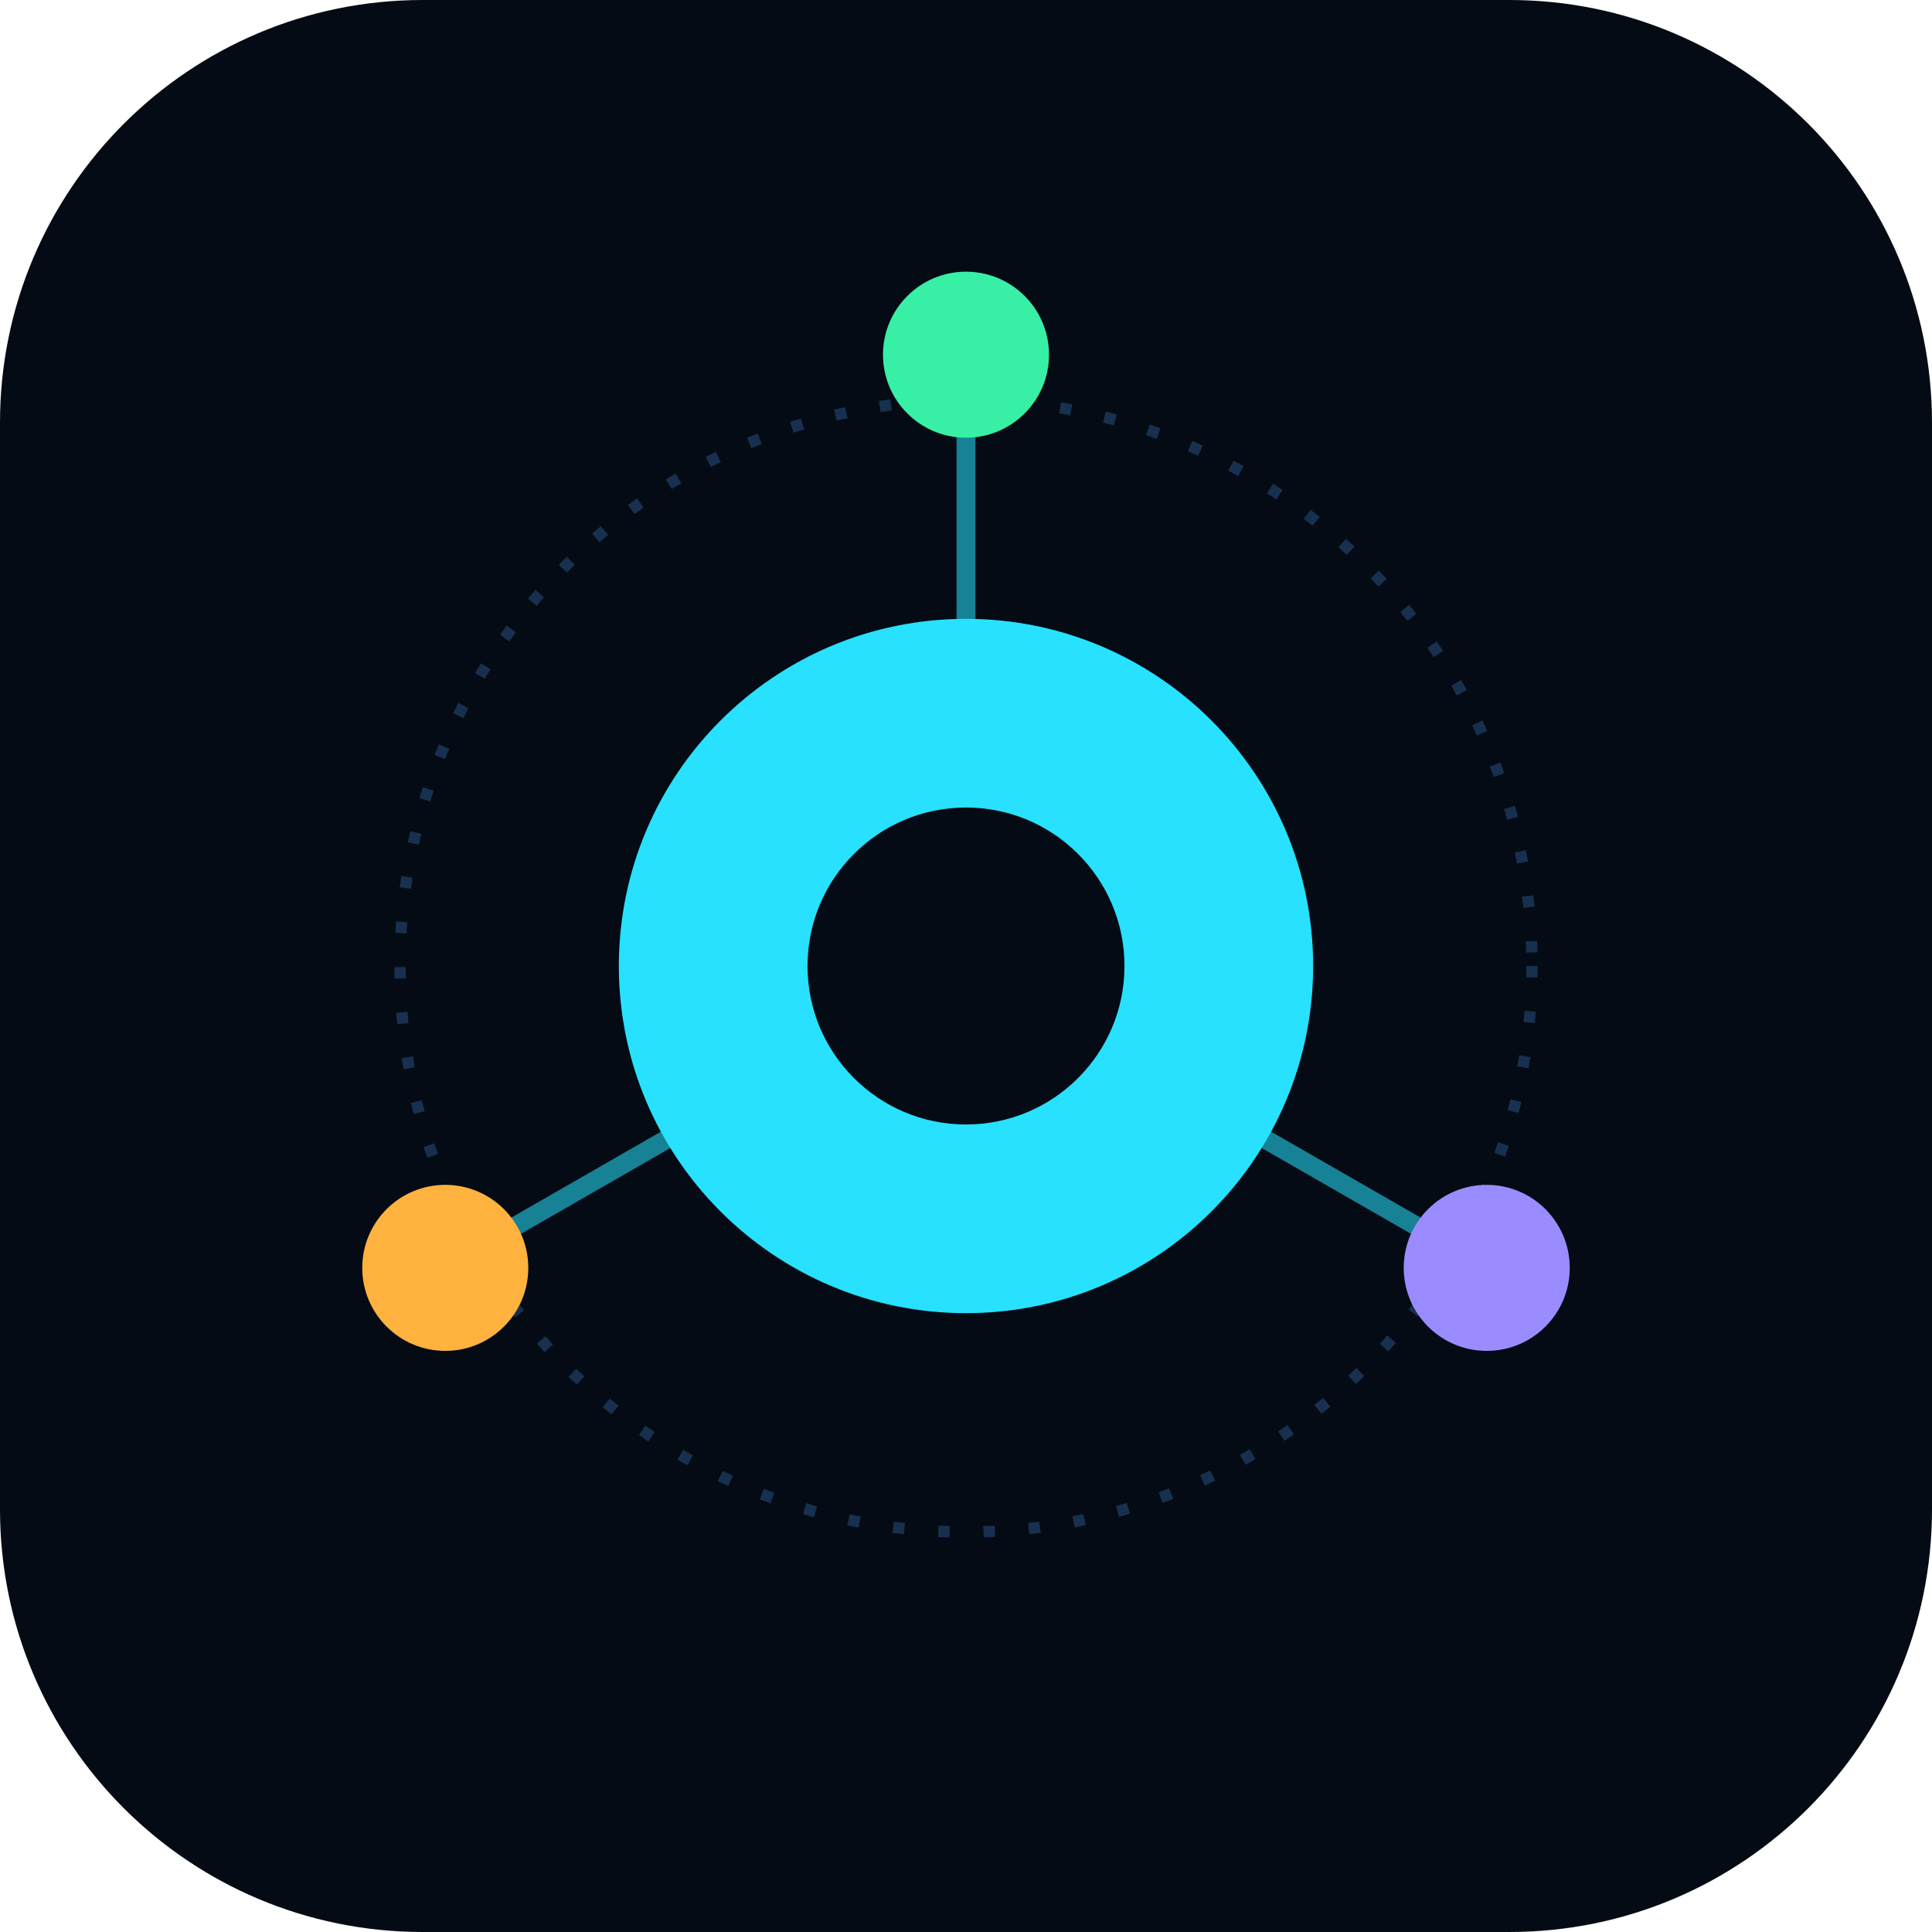
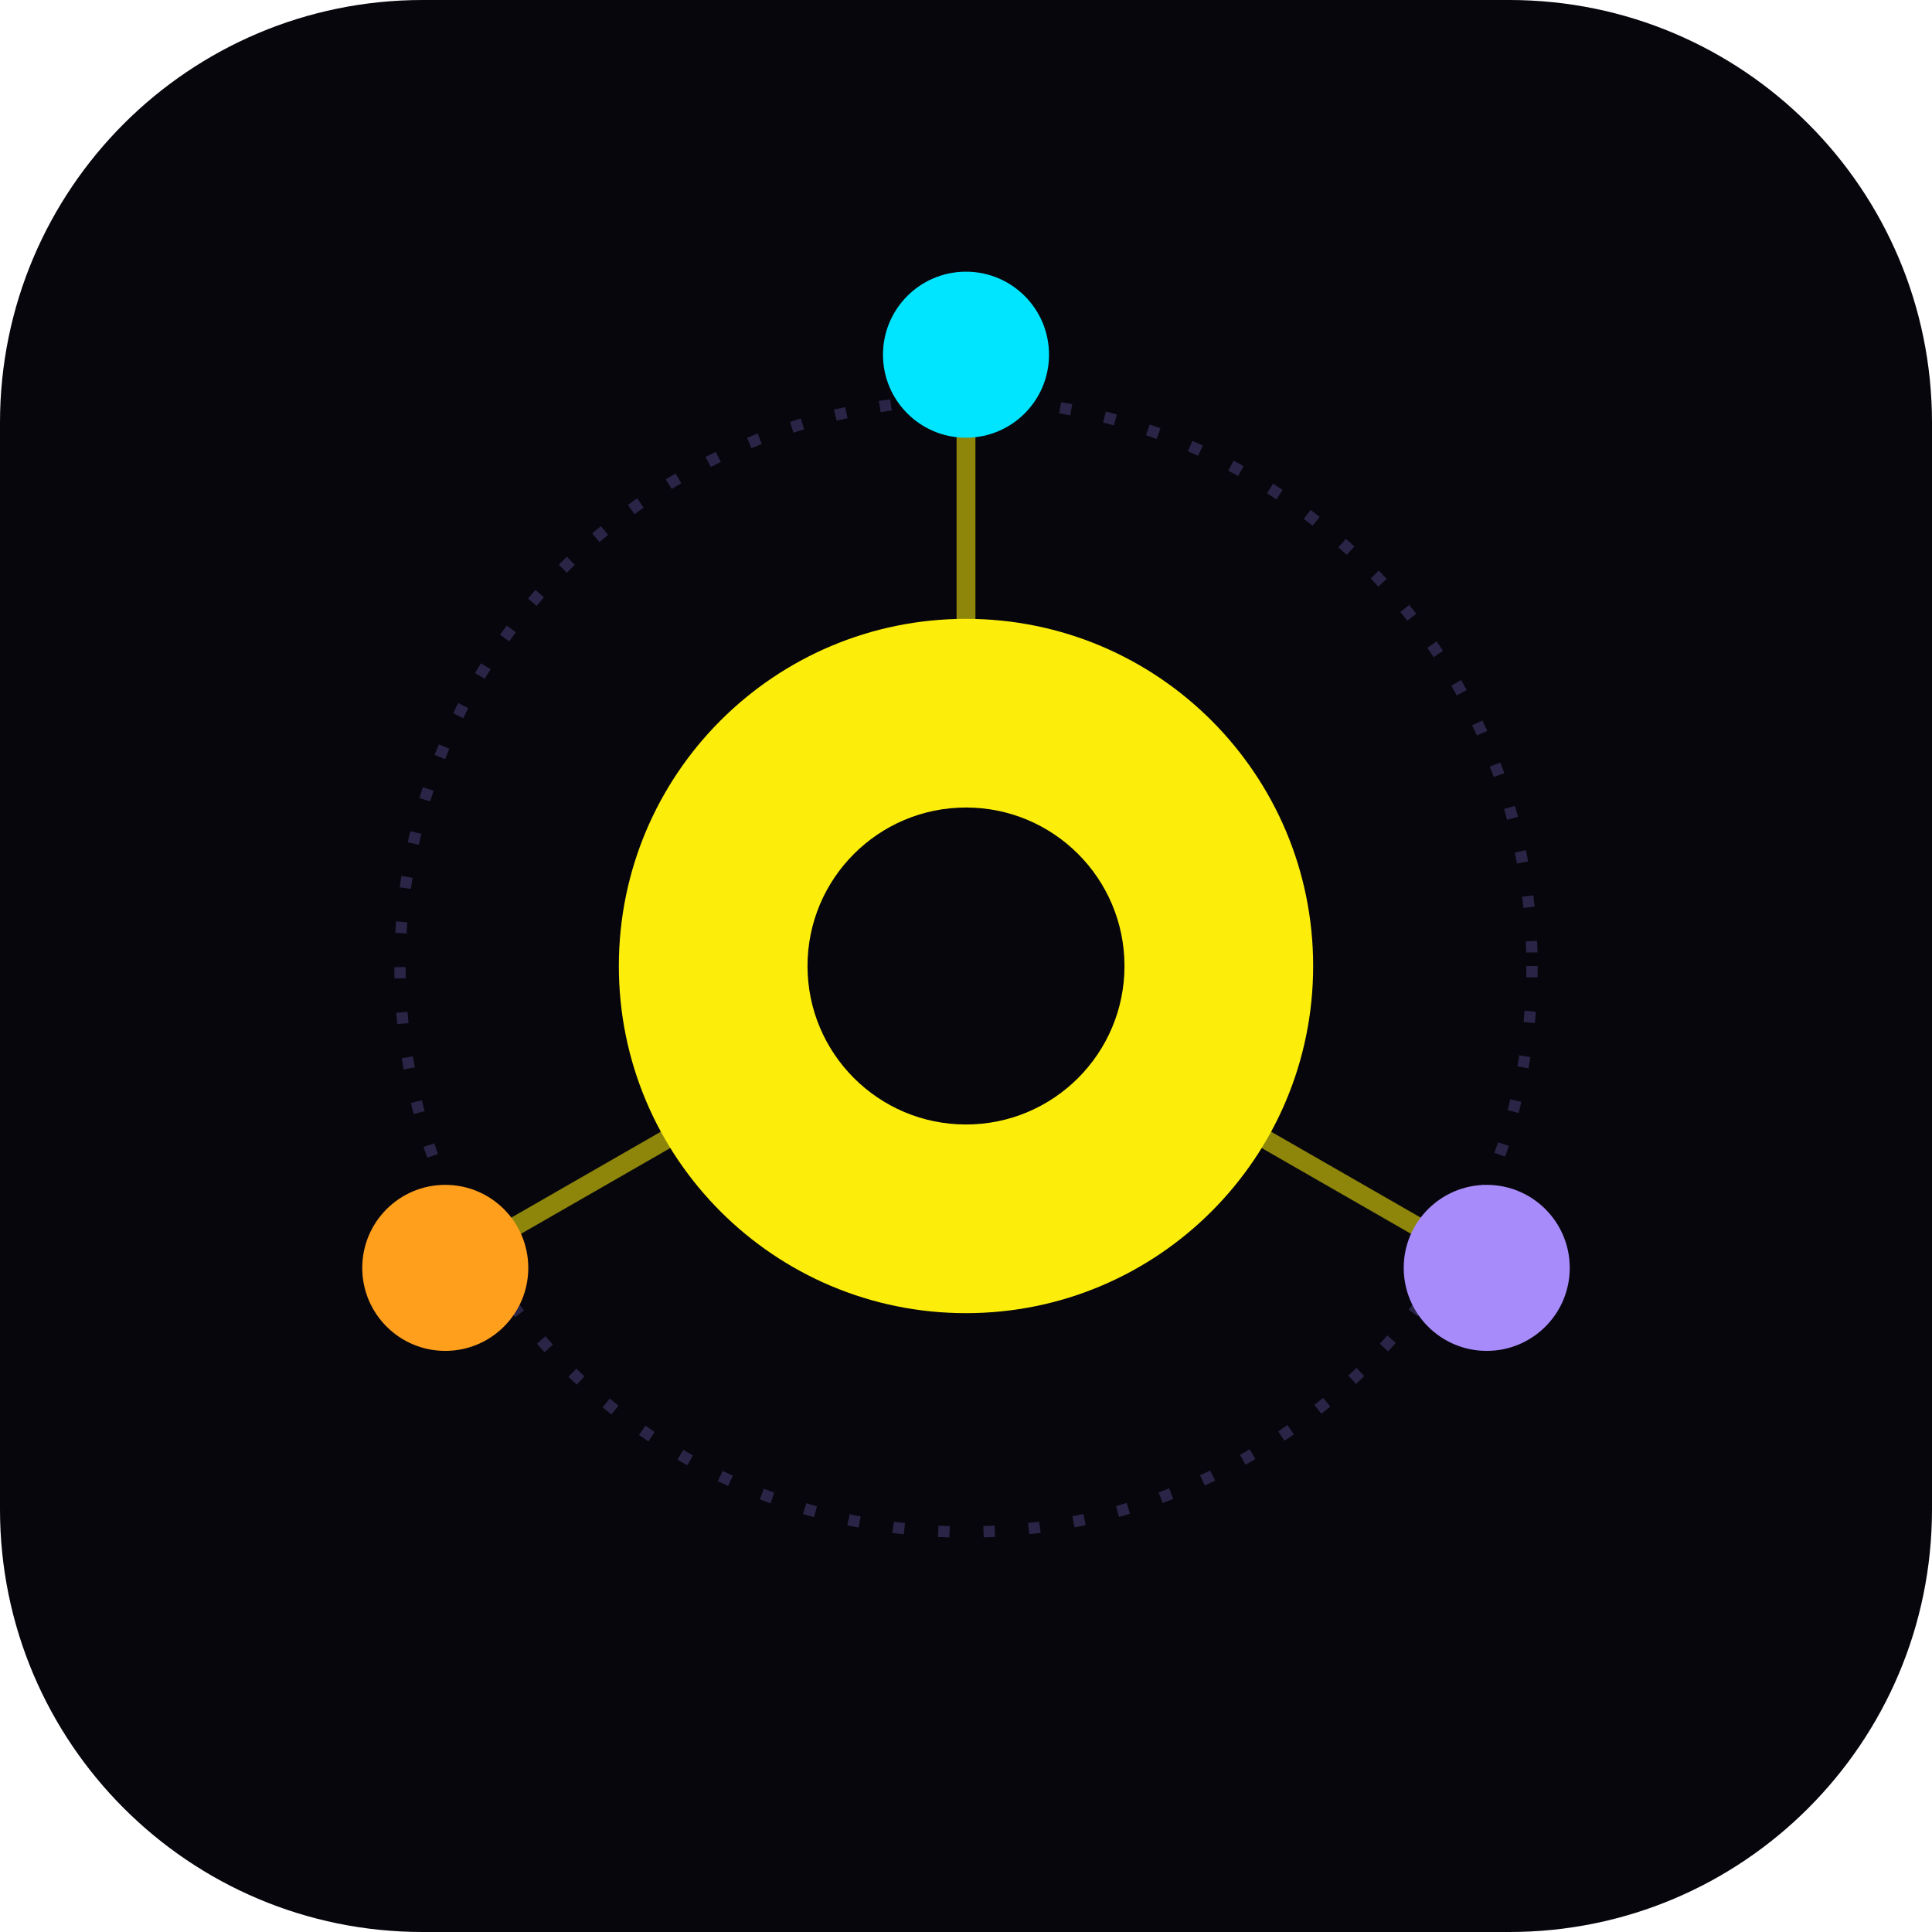
<svg xmlns="http://www.w3.org/2000/svg" viewBox="0 0 512 512">
-   <rect width="512" height="512" rx="112" fill="#050b14" />
-   <g stroke="#17304f" stroke-width="3" fill="none">
+   <rect width="512" height="512" rx="112" fill="#07060d" />
+   <g stroke="#2a2446" stroke-width="3" fill="none">
    <circle cx="256" cy="256" r="150" stroke-dasharray="3 9" />
  </g>
-   <g stroke="#27e1ff" stroke-opacity=".55" stroke-width="5" stroke-linecap="round">
+   <g stroke="#fcee0a" stroke-opacity=".55" stroke-width="5" stroke-linecap="round">
    <line x1="256" y1="168" x2="256" y2="112" />
    <line x1="332" y1="300" x2="379" y2="327" />
    <line x1="180" y1="300" x2="133" y2="327" />
  </g>
-   <circle cx="256" cy="256" r="92" fill="#27e1ff" />
-   <circle cx="256" cy="256" r="42" fill="#050b14" />
-   <circle cx="256" cy="94" r="22" fill="#37f0a5" />
-   <circle cx="394" cy="336" r="22" fill="#9a8cff" />
-   <circle cx="118" cy="336" r="22" fill="#ffb23e" />
+   <circle cx="256" cy="256" r="92" fill="#fcee0a" />
+   <circle cx="256" cy="256" r="42" fill="#07060d" />
+   <circle cx="256" cy="94" r="22" fill="#00e5ff" />
+   <circle cx="394" cy="336" r="22" fill="#a78bfa" />
+   <circle cx="118" cy="336" r="22" fill="#ff9f1c" />
</svg>
